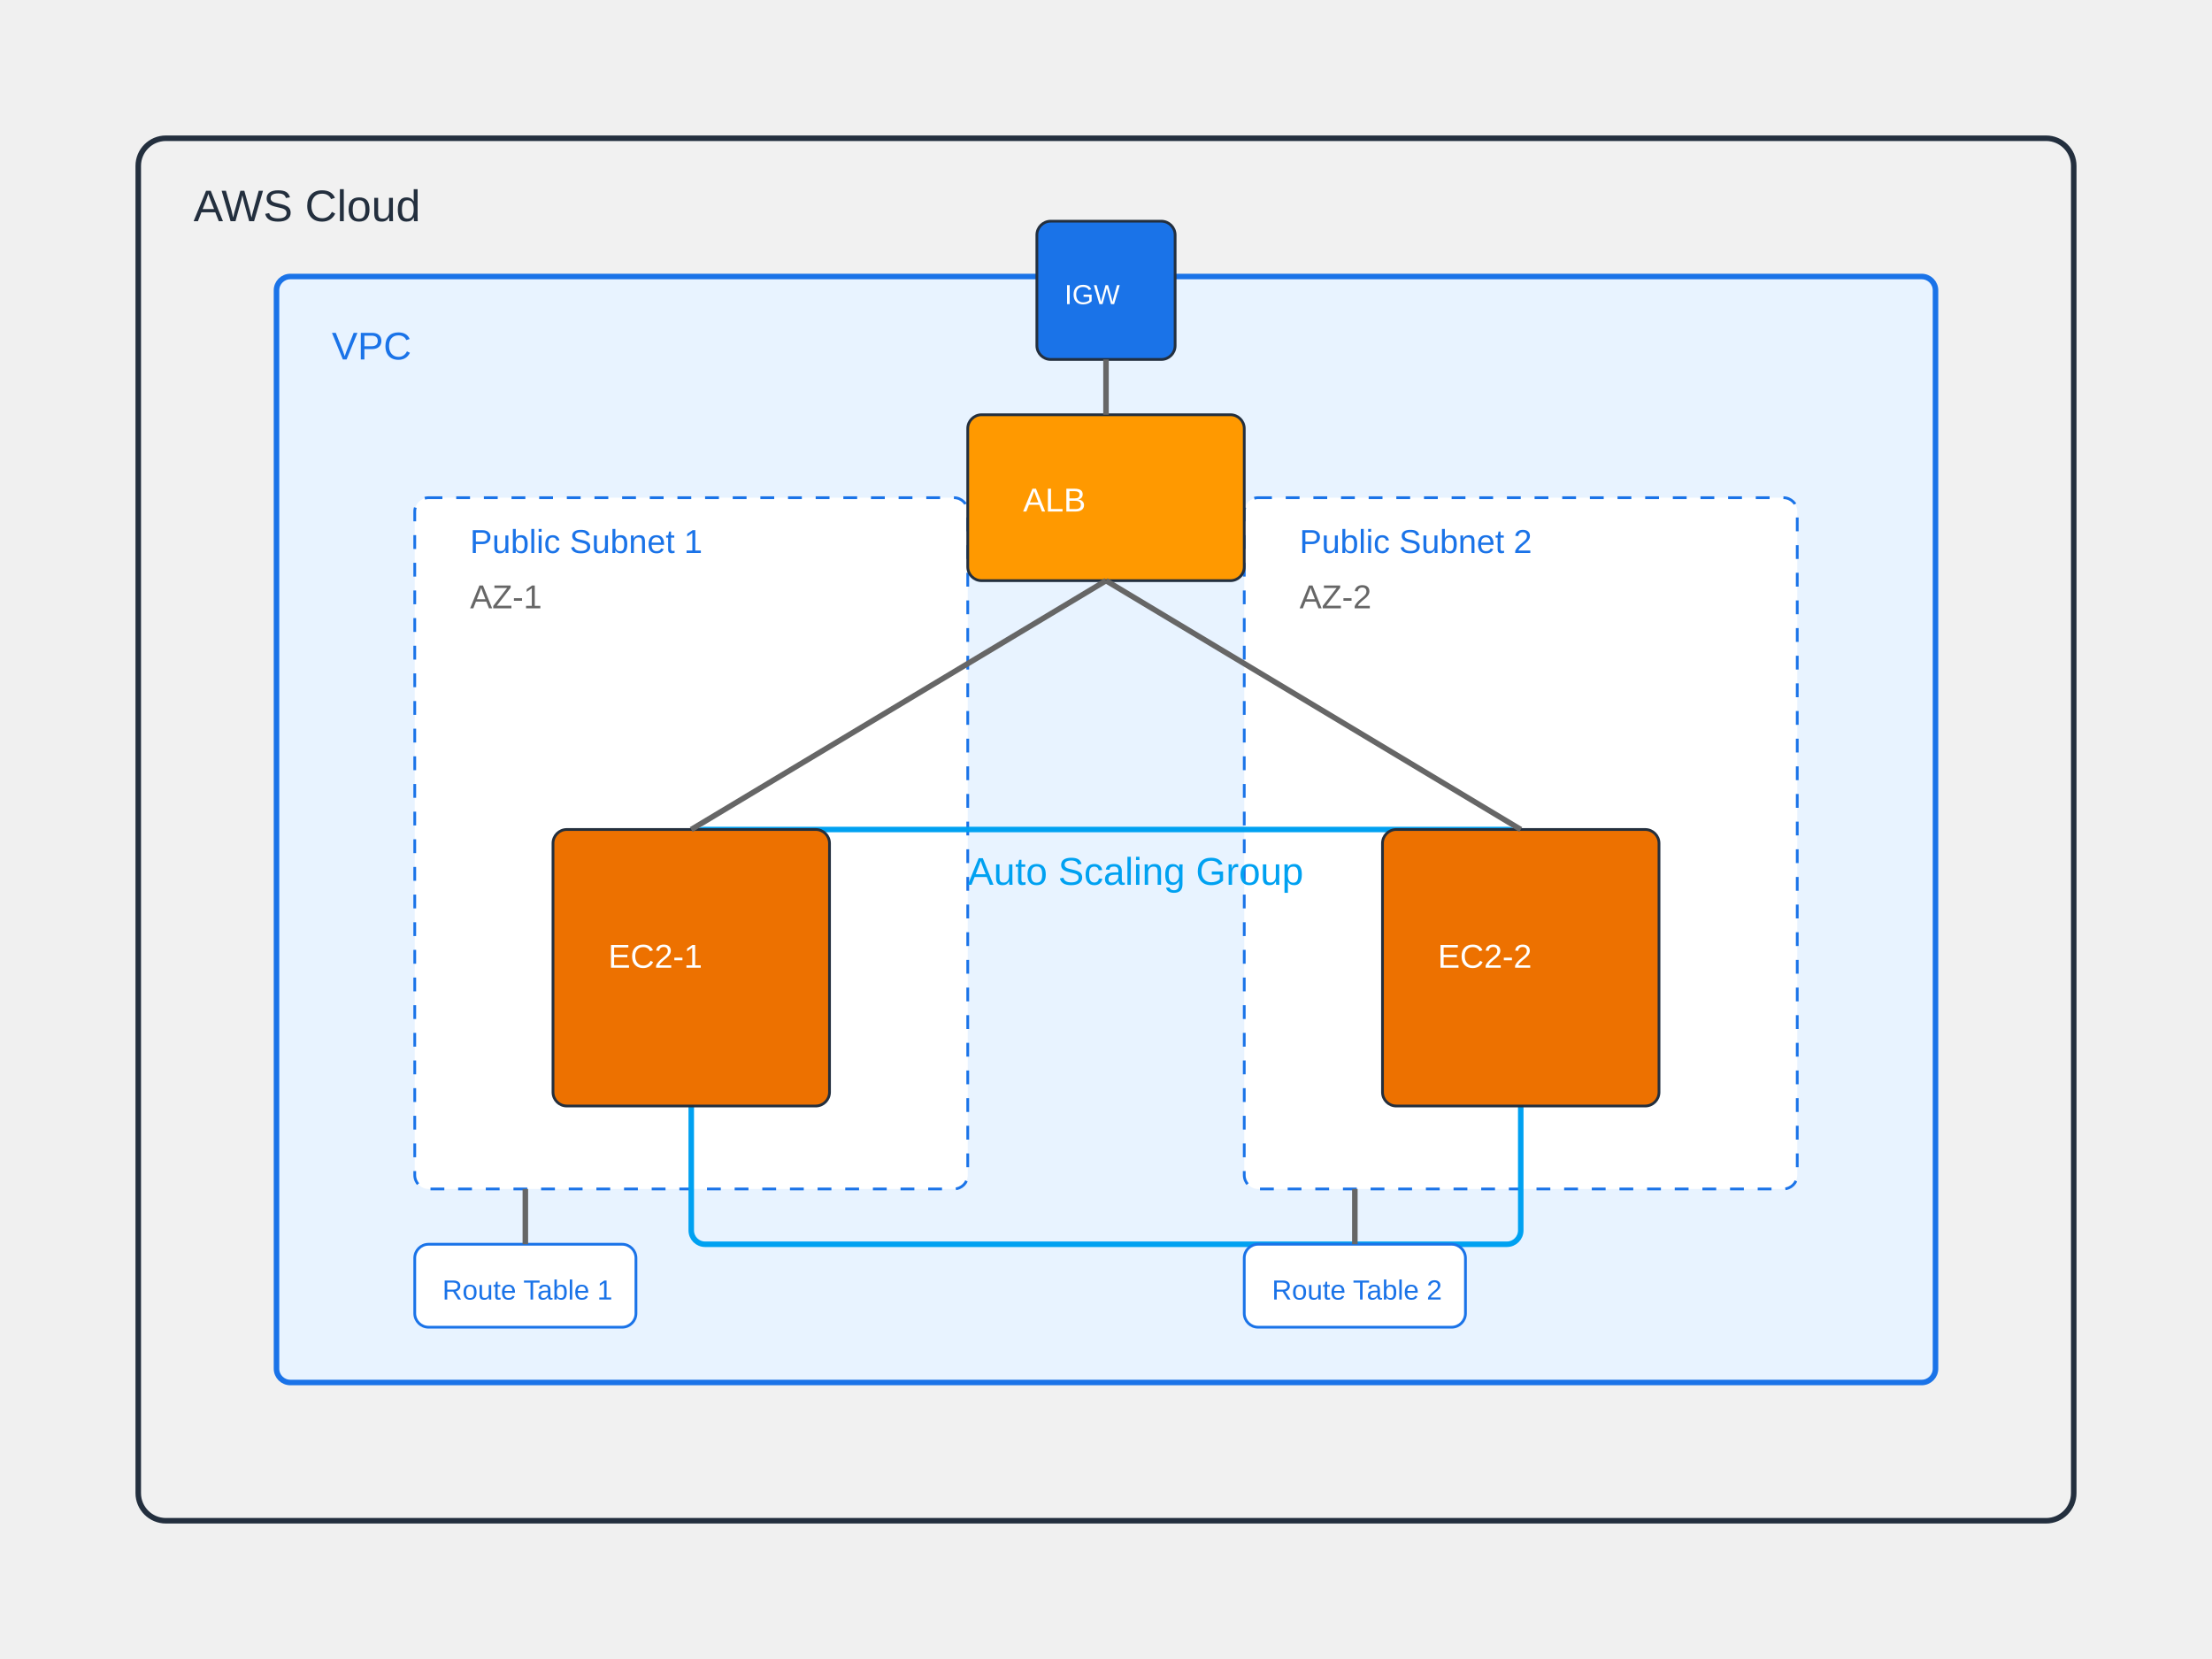
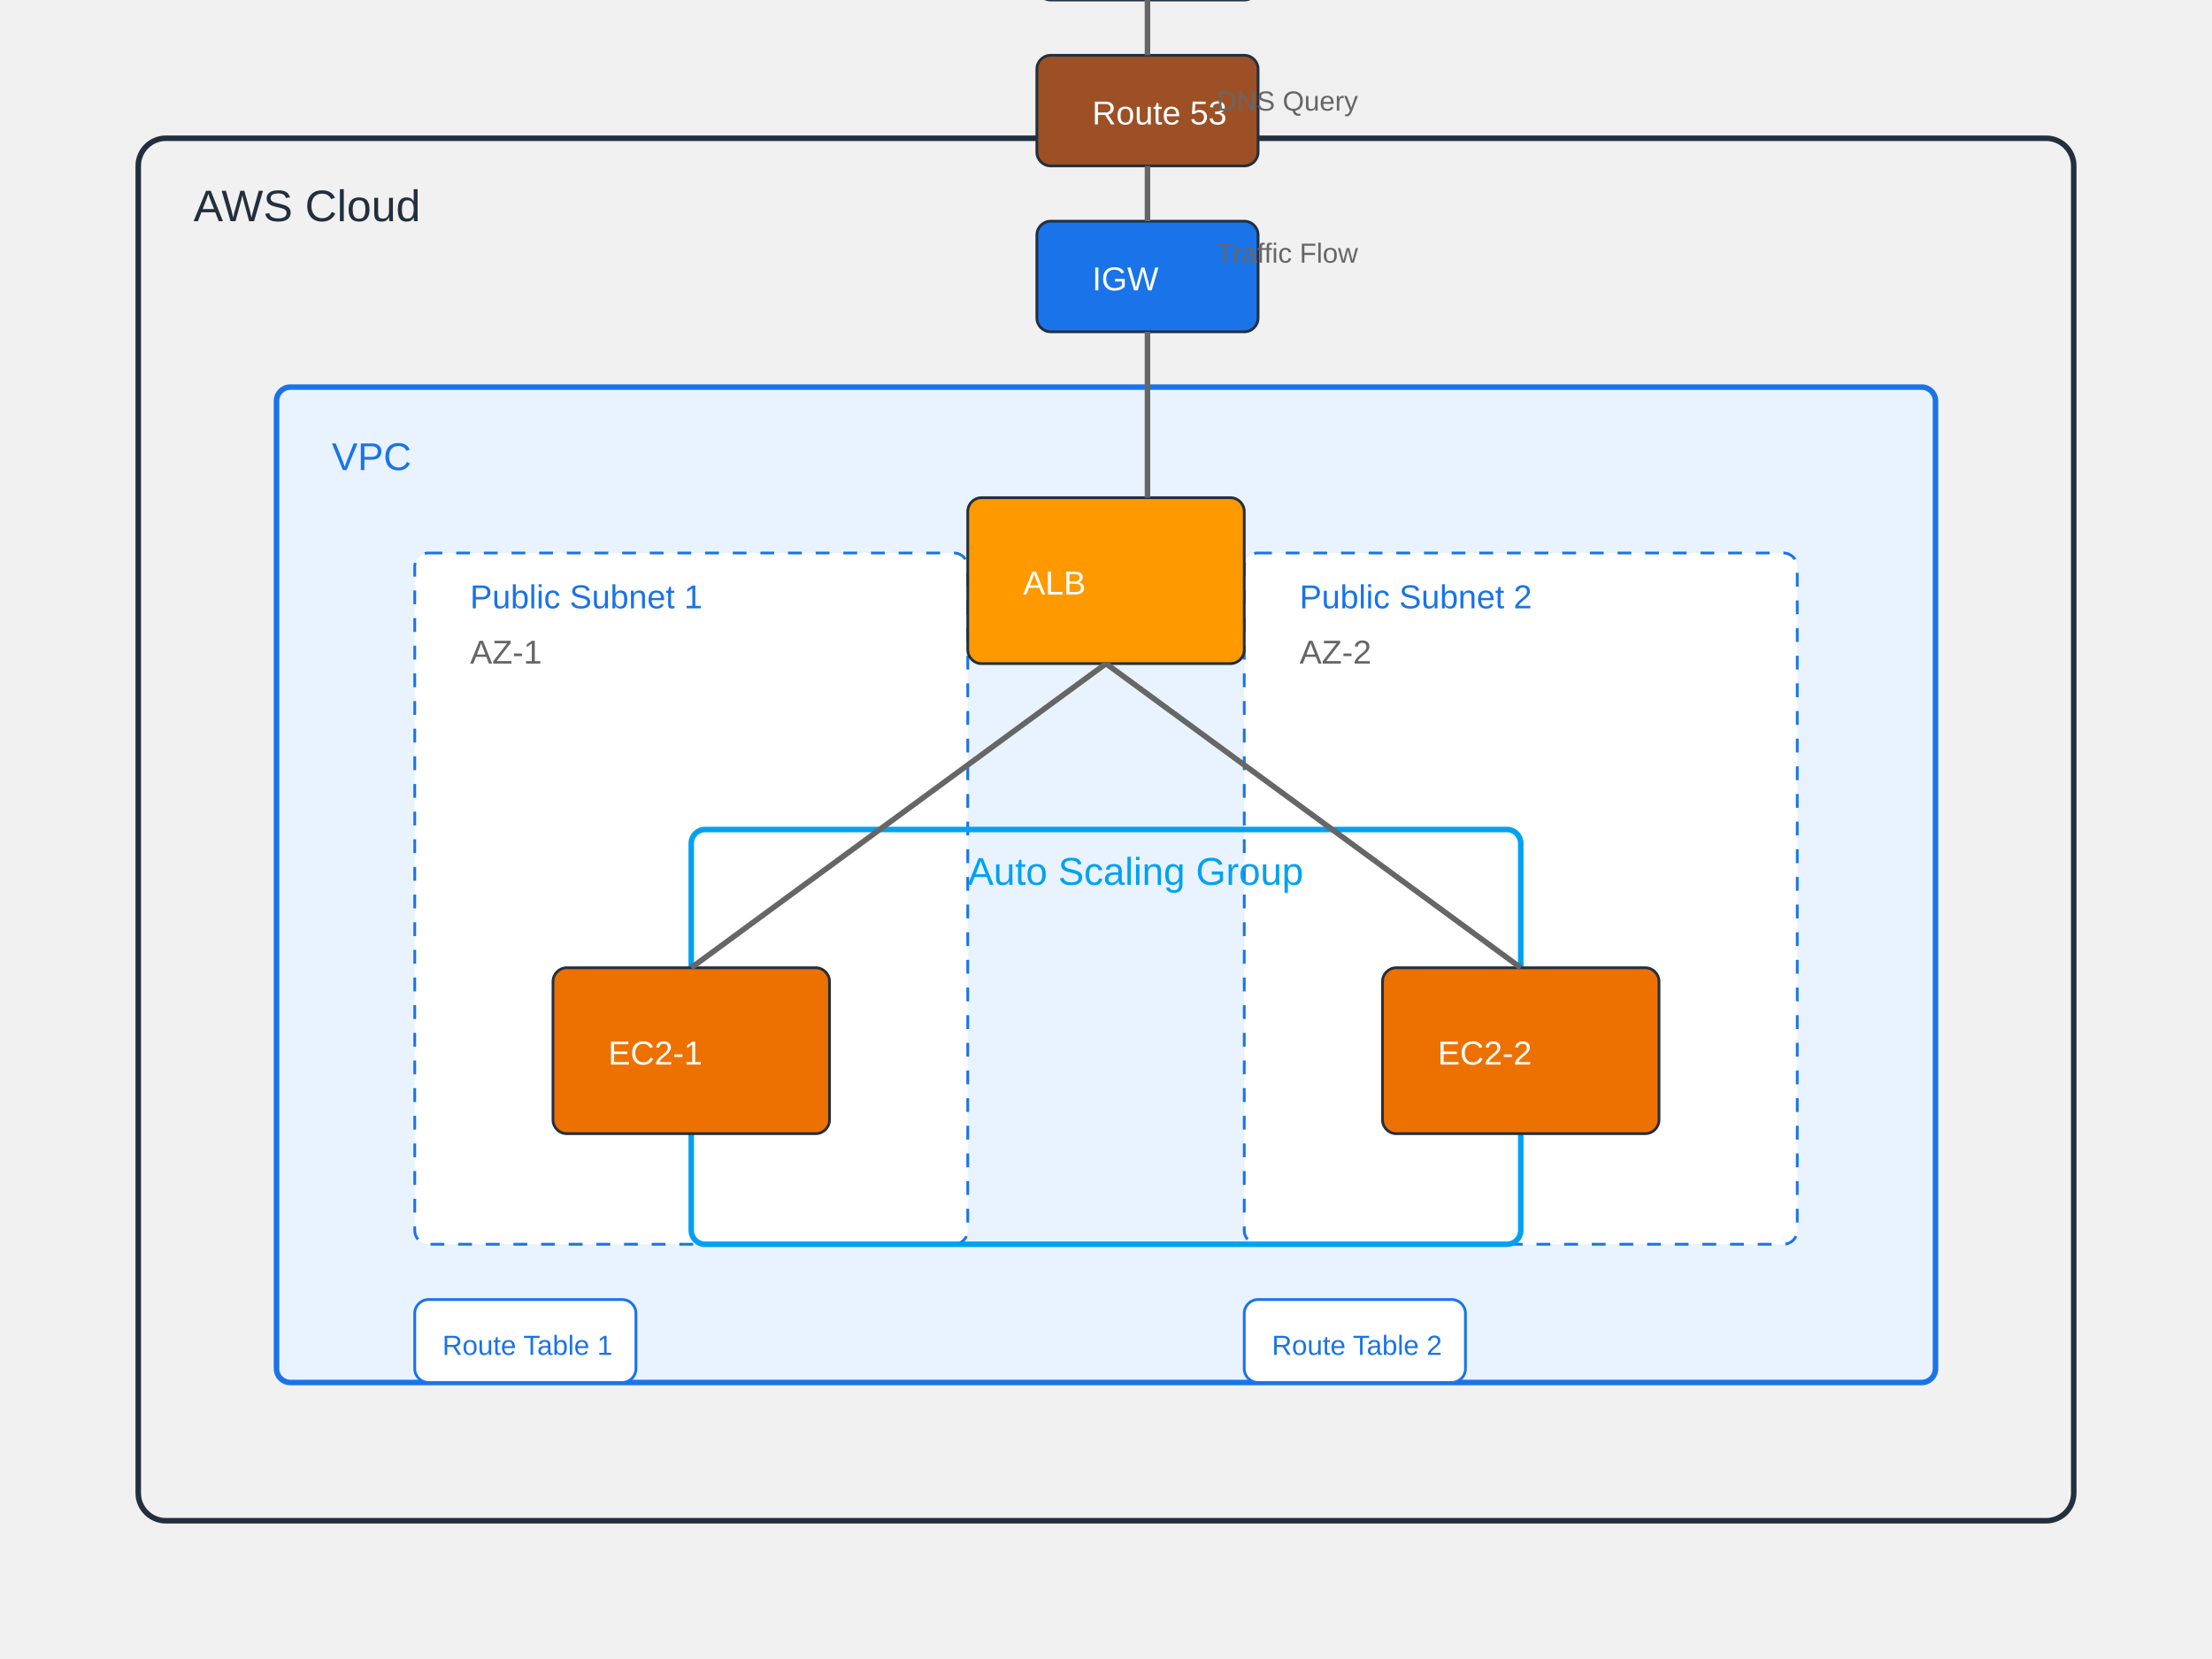
<svg xmlns="http://www.w3.org/2000/svg" viewBox="0 0 800 600">
  <rect x="50" y="50" width="700" height="500" fill="#F1F1F1" stroke="#232F3E" stroke-width="2" rx="10" />
  <text x="70" y="80" font-family="Arial" font-size="16" fill="#232F3E">AWS Cloud</text>
-   <rect x="100" y="100" width="600" height="400" fill="#E8F3FF" stroke="#1A73E8" stroke-width="2" rx="5" />
-   <text x="120" y="130" font-family="Arial" font-size="14" fill="#1A73E8">VPC</text>
-   <rect x="150" y="180" width="200" height="250" fill="#FFFFFF" stroke="#1A73E8" stroke-width="1" stroke-dasharray="5,5" rx="5" />
-   <text x="170" y="200" font-family="Arial" font-size="12" fill="#1A73E8">Public Subnet 1</text>
-   <text x="170" y="220" font-family="Arial" font-size="12" fill="#666">AZ-1</text>
-   <rect x="450" y="180" width="200" height="250" fill="#FFFFFF" stroke="#1A73E8" stroke-width="1" stroke-dasharray="5,5" rx="5" />
-   <text x="470" y="200" font-family="Arial" font-size="12" fill="#1A73E8">Public Subnet 2</text>
-   <text x="470" y="220" font-family="Arial" font-size="12" fill="#666">AZ-2</text>
+   <rect x="375" y="20" width="80" height="40" fill="#9D5025" stroke="#232F3E" stroke-width="1" rx="5" />
+   <text x="395" y="45" font-family="Arial" font-size="12" fill="#FFFFFF">Route 53</text>
+   <rect x="375" y="80" width="80" height="40" fill="#1A73E8" stroke="#232F3E" stroke-width="1" rx="5" />
+   <text x="395" y="105" font-family="Arial" font-size="12" fill="#FFFFFF">IGW</text>
+   <rect x="100" y="140" width="600" height="360" fill="#E8F3FF" stroke="#1A73E8" stroke-width="2" rx="5" />
+   <text x="120" y="170" font-family="Arial" font-size="14" fill="#1A73E8">VPC</text>
+   <rect x="150" y="200" width="200" height="250" fill="#FFFFFF" stroke="#1A73E8" stroke-width="1" stroke-dasharray="5,5" rx="5" />
+   <text x="170" y="220" font-family="Arial" font-size="12" fill="#1A73E8">Public Subnet 1</text>
+   <text x="170" y="240" font-family="Arial" font-size="12" fill="#666">AZ-1</text>
+   <rect x="450" y="200" width="200" height="250" fill="#FFFFFF" stroke="#1A73E8" stroke-width="1" stroke-dasharray="5,5" rx="5" />
+   <text x="470" y="220" font-family="Arial" font-size="12" fill="#1A73E8">Public Subnet 2</text>
+   <text x="470" y="240" font-family="Arial" font-size="12" fill="#666">AZ-2</text>
  <rect x="250" y="300" width="300" height="150" fill="none" stroke="#00A1F1" stroke-width="2" rx="5" />
  <text x="350" y="320" font-family="Arial" font-size="14" fill="#00A1F1">Auto Scaling Group</text>
-   <rect x="200" y="300" width="100" height="100" fill="#ED7100" stroke="#232F3E" stroke-width="1" rx="5" />
-   <text x="220" y="350" font-family="Arial" font-size="12" fill="#FFFFFF">EC2-1</text>
-   <rect x="500" y="300" width="100" height="100" fill="#ED7100" stroke="#232F3E" stroke-width="1" rx="5" />
-   <text x="520" y="350" font-family="Arial" font-size="12" fill="#FFFFFF">EC2-2</text>
-   <rect x="350" y="150" width="100" height="60" fill="#FF9900" stroke="#232F3E" stroke-width="1" rx="5" />
-   <text x="370" y="185" font-family="Arial" font-size="12" fill="#FFFFFF">ALB</text>
-   <rect x="375" y="80" width="50" height="50" fill="#1A73E8" stroke="#232F3E" stroke-width="1" rx="5" />
-   <text x="385" y="110" font-family="Arial" font-size="10" fill="#FFFFFF">IGW</text>
-   <rect x="150" y="450" width="80" height="30" fill="#FFFFFF" stroke="#1A73E8" stroke-width="1" rx="5" />
-   <text x="160" y="470" font-family="Arial" font-size="10" fill="#1A73E8">Route Table 1</text>
-   <rect x="450" y="450" width="80" height="30" fill="#FFFFFF" stroke="#1A73E8" stroke-width="1" rx="5" />
-   <text x="460" y="470" font-family="Arial" font-size="10" fill="#1A73E8">Route Table 2</text>
-   <line x1="400" y1="210" x2="250" y2="300" stroke="#666666" stroke-width="2" />
-   <line x1="400" y1="210" x2="550" y2="300" stroke="#666666" stroke-width="2" />
-   <line x1="400" y1="130" x2="400" y2="150" stroke="#666666" stroke-width="2" />
-   <line x1="190" y1="430" x2="190" y2="450" stroke="#666666" stroke-width="2" />
-   <line x1="490" y1="430" x2="490" y2="450" stroke="#666666" stroke-width="2" />
+   <rect x="200" y="350" width="100" height="60" fill="#ED7100" stroke="#232F3E" stroke-width="1" rx="5" />
+   <text x="220" y="385" font-family="Arial" font-size="12" fill="#FFFFFF">EC2-1</text>
+   <rect x="500" y="350" width="100" height="60" fill="#ED7100" stroke="#232F3E" stroke-width="1" rx="5" />
+   <text x="520" y="385" font-family="Arial" font-size="12" fill="#FFFFFF">EC2-2</text>
+   <rect x="350" y="180" width="100" height="60" fill="#FF9900" stroke="#232F3E" stroke-width="1" rx="5" />
+   <text x="370" y="215" font-family="Arial" font-size="12" fill="#FFFFFF">ALB</text>
+   <line x1="415" y1="60" x2="415" y2="80" stroke="#666666" stroke-width="2" />
+   <line x1="415" y1="120" x2="415" y2="180" stroke="#666666" stroke-width="2" />
+   <line x1="400" y1="240" x2="250" y2="350" stroke="#666666" stroke-width="2" />
+   <line x1="400" y1="240" x2="550" y2="350" stroke="#666666" stroke-width="2" />
+   <rect x="375" y="-30" width="80" height="30" fill="#FFFFFF" stroke="#232F3E" stroke-width="1" rx="5" />
+   <text x="395" y="-10" font-family="Arial" font-size="10" fill="#232F3E">Users</text>
+   <line x1="415" y1="0" x2="415" y2="20" stroke="#666666" stroke-width="2" />
+   <text x="440" y="40" font-family="Arial" font-size="10" fill="#666">DNS Query</text>
+   <text x="440" y="95" font-family="Arial" font-size="10" fill="#666">Traffic Flow</text>
+   <rect x="150" y="470" width="80" height="30" fill="#FFFFFF" stroke="#1A73E8" stroke-width="1" rx="5" />
+   <text x="160" y="490" font-family="Arial" font-size="10" fill="#1A73E8">Route Table 1</text>
+   <rect x="450" y="470" width="80" height="30" fill="#FFFFFF" stroke="#1A73E8" stroke-width="1" rx="5" />
+   <text x="460" y="490" font-family="Arial" font-size="10" fill="#1A73E8">Route Table 2</text>
</svg>
